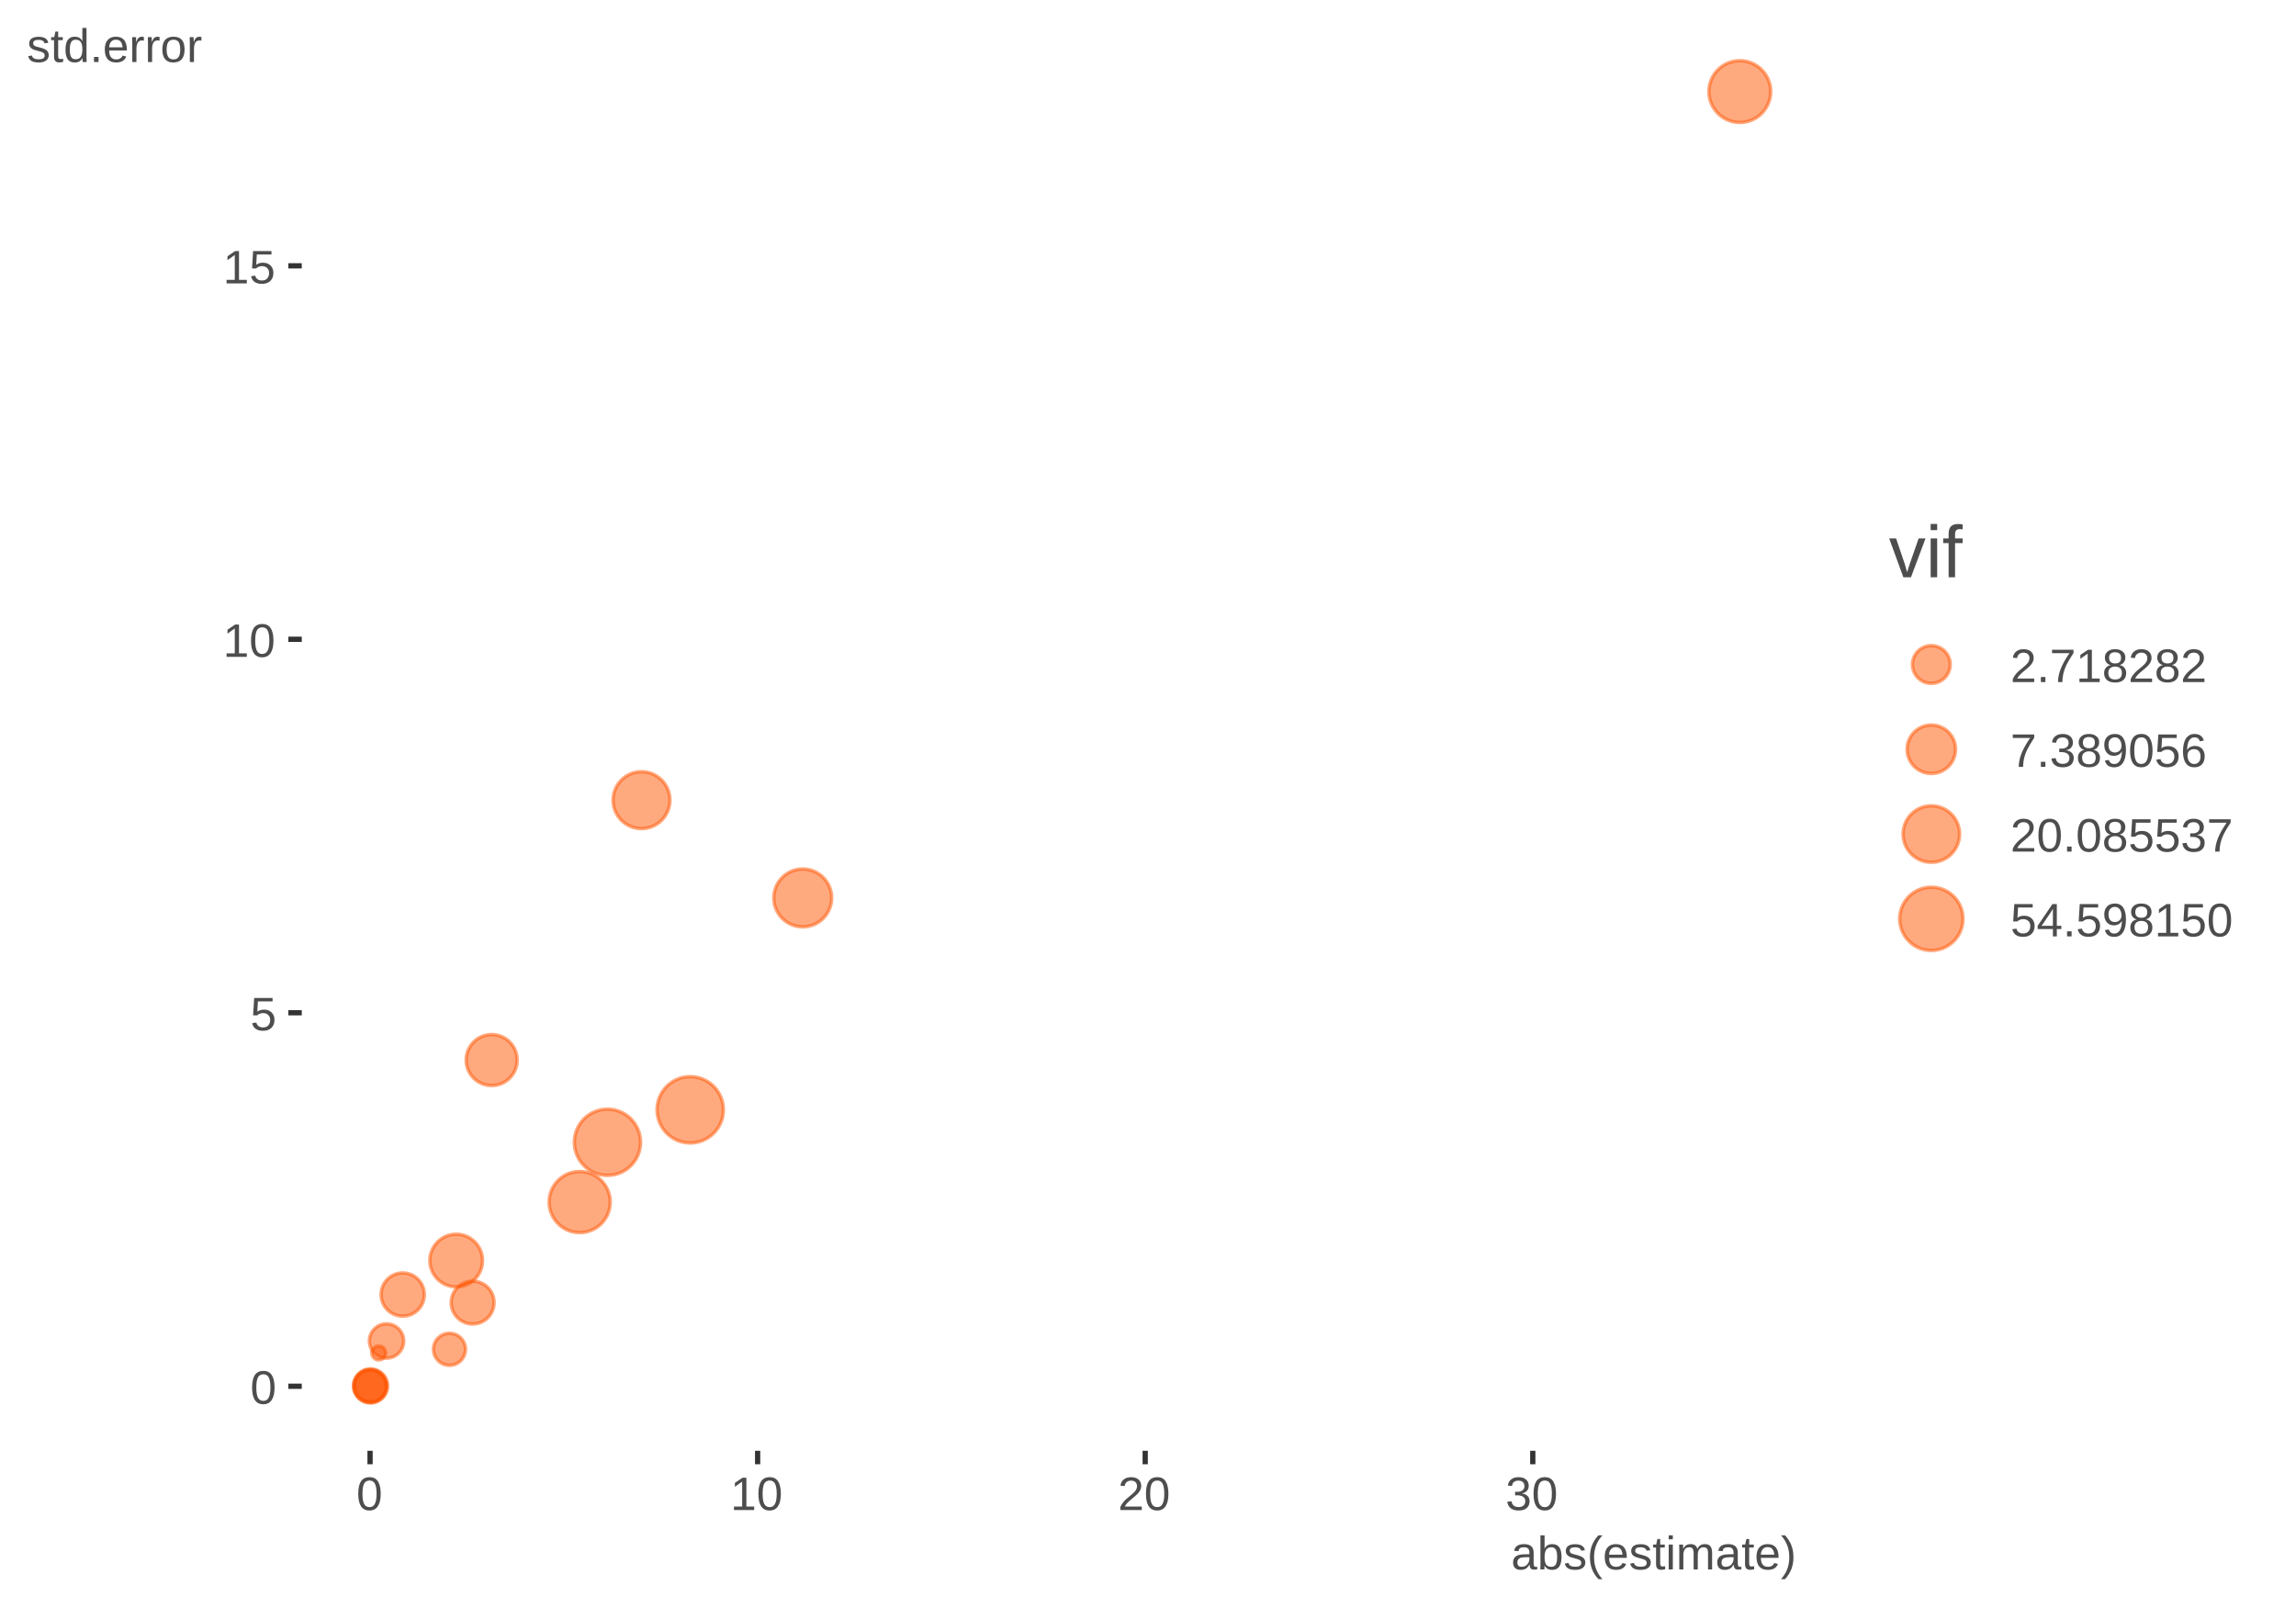
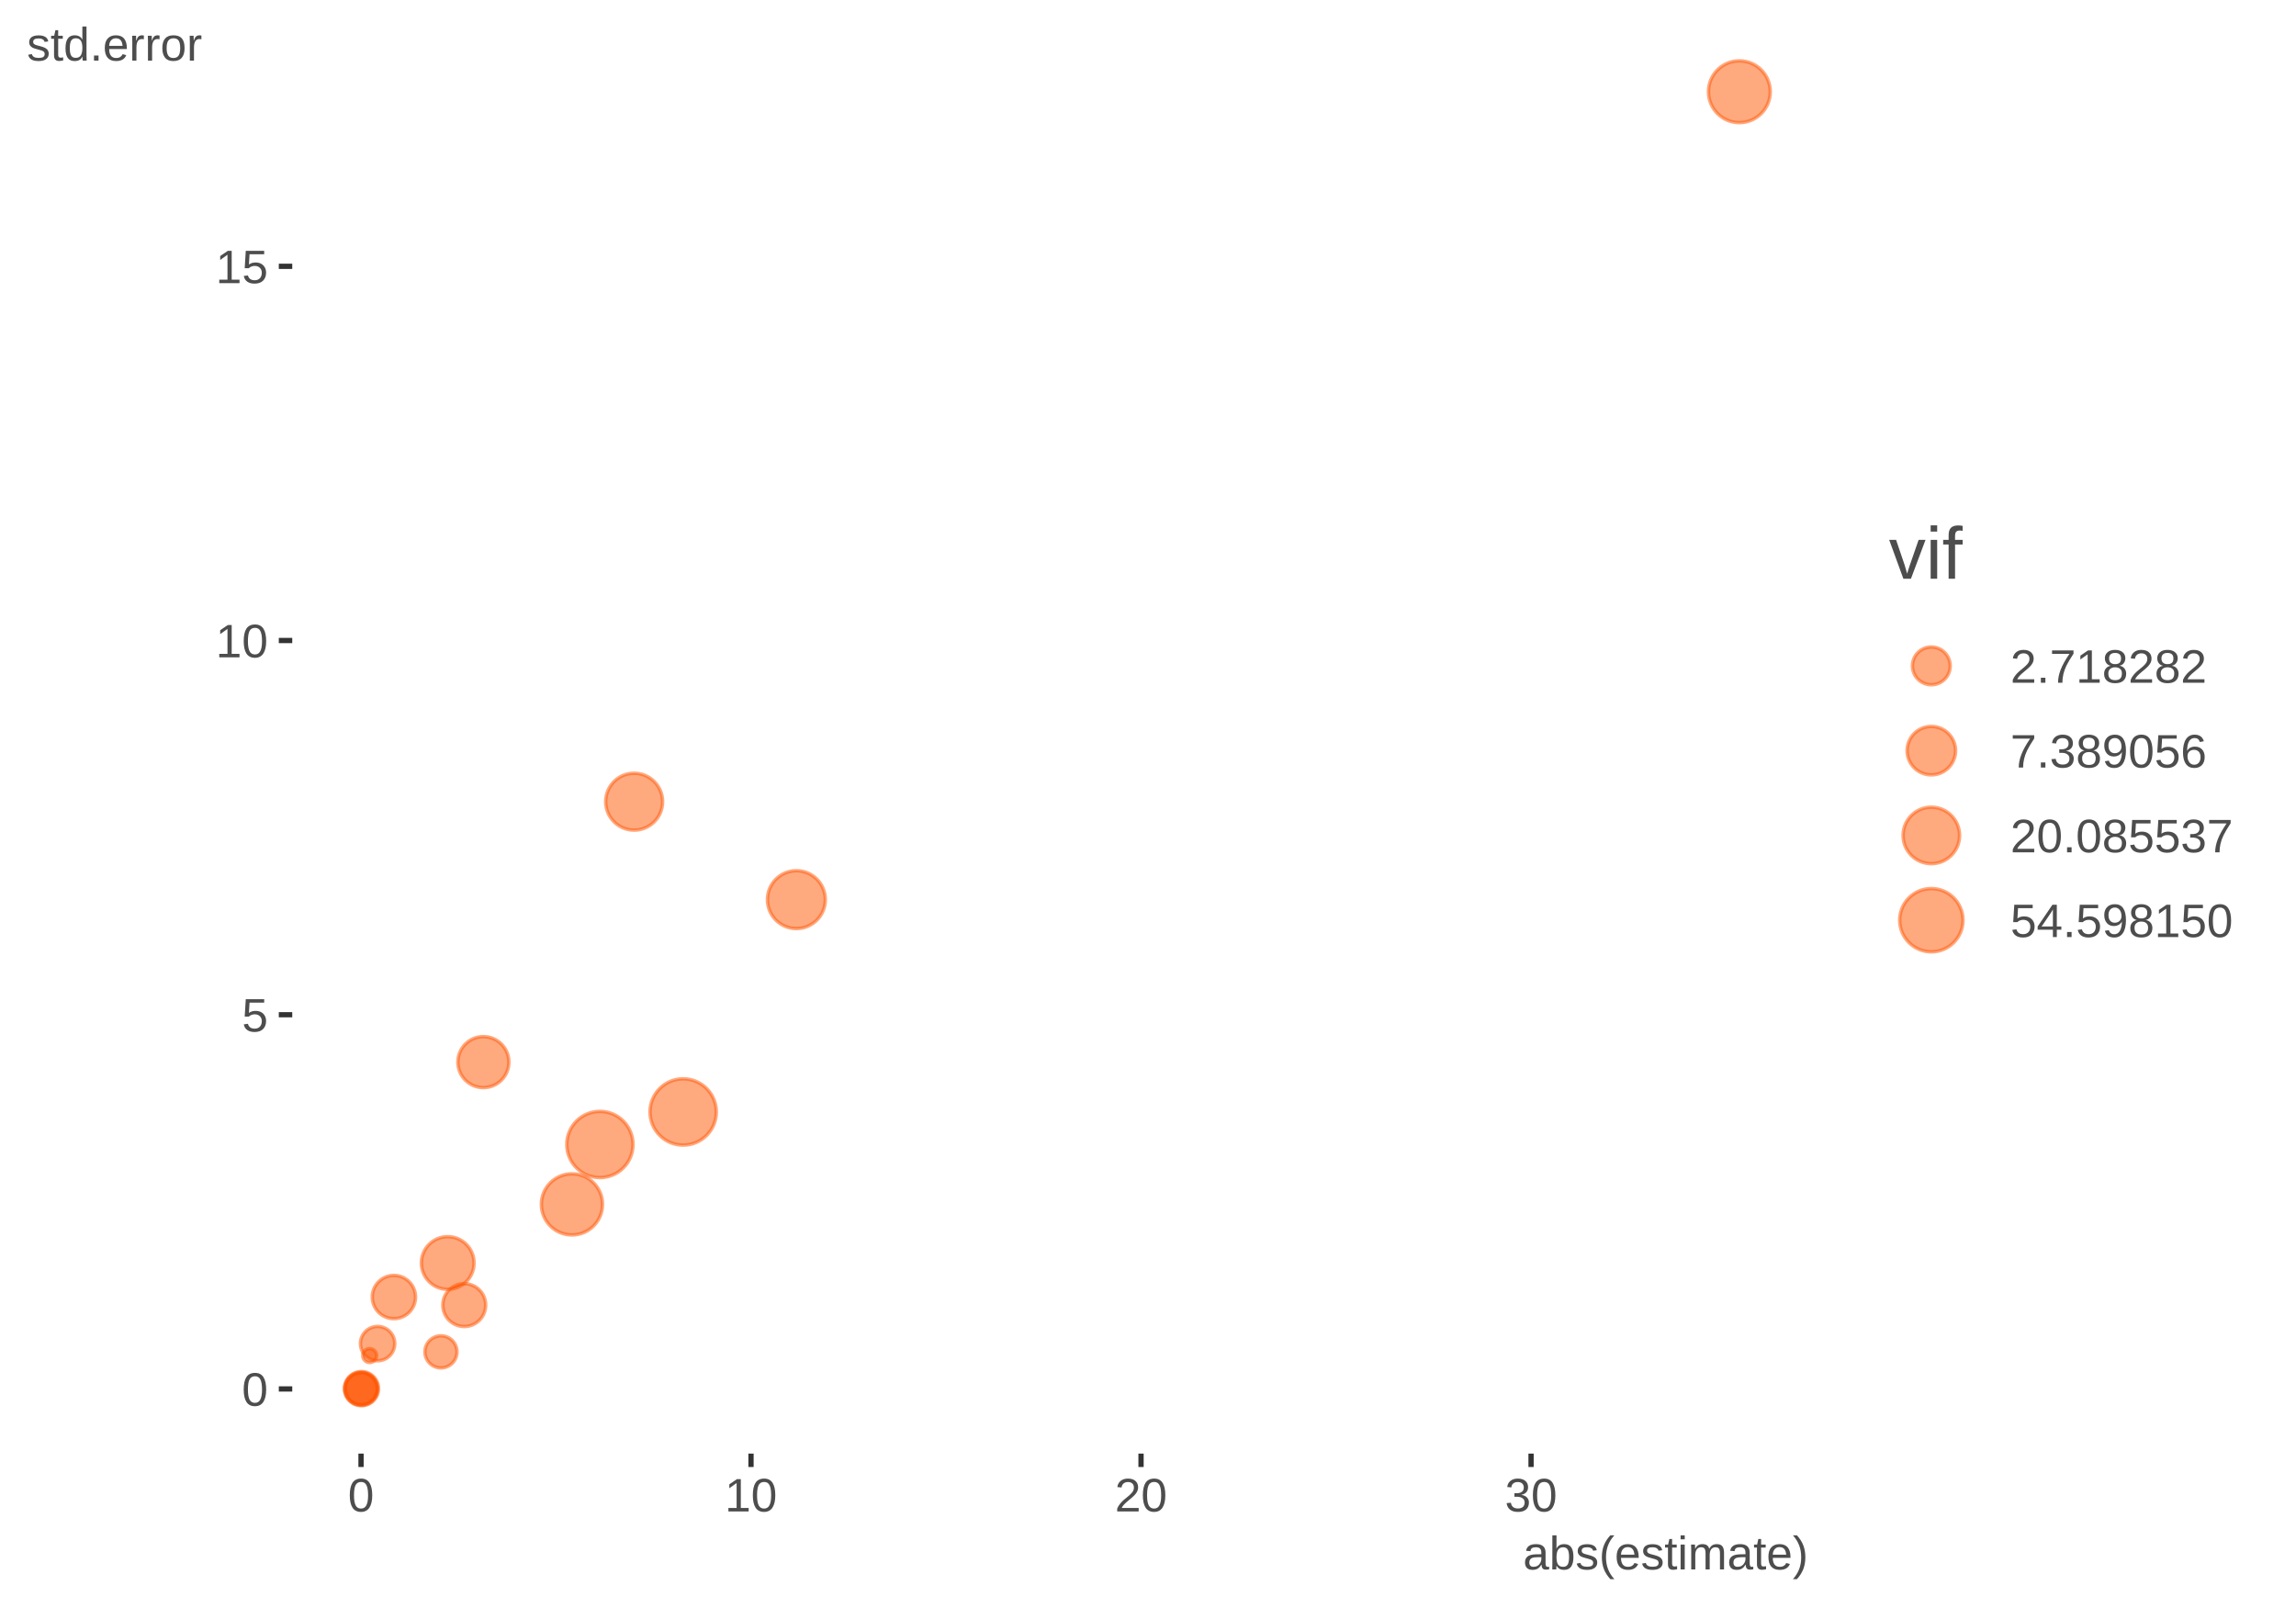
<svg xmlns="http://www.w3.org/2000/svg" viewBox="0 0 468.00 327.60">
  <defs>
    <style type="text/css">
    line, polyline, polygon, path, rect, circle {
      fill: none;
      stroke: #000000;
      stroke-linecap: round;
      stroke-linejoin: round;
      stroke-miterlimit: 10.00;
    }
  </style>
  </defs>
  <rect width="100%" height="100%" style="stroke: none; fill: none;" />
  <rect x="0.00" y="0.00" width="468.00" height="327.60" style="stroke-width: 1.07; stroke: none;" />
  <defs>
-     <clipPath id="cpNjEuNTF8MzY4LjU5fDI5NS43NHw1LjQ4">
-       <rect x="61.51" y="5.48" width="307.09" height="290.26" />
+     <clipPath id="cpNTkuNTd8MzY4LjU5fDI5Ni4zMXw1LjQ4">
+       <rect x="59.57" y="5.48" width="309.02" height="290.83" />
    </clipPath>
  </defs>
-   <circle cx="82.09" cy="263.89" r="4.41" style="stroke-width: 0.71; stroke: #FF5500; stroke-opacity: 0.50; fill: #FF5500; fill-opacity: 0.50;" clip-path="url(#cpNjEuNTF8MzY4LjU5fDI5NS43NHw1LjQ4)" />
-   <circle cx="130.76" cy="163.11" r="5.80" style="stroke-width: 0.71; stroke: #FF5500; stroke-opacity: 0.50; fill: #FF5500; fill-opacity: 0.50;" clip-path="url(#cpNjEuNTF8MzY4LjU5fDI5NS43NHw1LjQ4)" />
-   <circle cx="118.16" cy="245.04" r="6.23" style="stroke-width: 0.71; stroke: #FF5500; stroke-opacity: 0.50; fill: #FF5500; fill-opacity: 0.50;" clip-path="url(#cpNjEuNTF8MzY4LjU5fDI5NS43NHw1LjQ4)" />
-   <circle cx="123.82" cy="232.85" r="6.75" style="stroke-width: 0.71; stroke: #FF5500; stroke-opacity: 0.50; fill: #FF5500; fill-opacity: 0.50;" clip-path="url(#cpNjEuNTF8MzY4LjU5fDI5NS43NHw1LjQ4)" />
-   <circle cx="91.62" cy="275.05" r="3.27" style="stroke-width: 0.71; stroke: #FF5500; stroke-opacity: 0.50; fill: #FF5500; fill-opacity: 0.50;" clip-path="url(#cpNjEuNTF8MzY4LjU5fDI5NS43NHw1LjQ4)" />
-   <circle cx="75.46" cy="282.54" r="3.35" style="stroke-width: 0.71; stroke: #FF5500; stroke-opacity: 0.50; fill: #FF5500; fill-opacity: 0.50;" clip-path="url(#cpNjEuNTF8MzY4LjU5fDI5NS43NHw1LjQ4)" />
-   <circle cx="163.62" cy="183.04" r="5.90" style="stroke-width: 0.71; stroke: #FF5500; stroke-opacity: 0.50; fill: #FF5500; fill-opacity: 0.50;" clip-path="url(#cpNjEuNTF8MzY4LjU5fDI5NS43NHw1LjQ4)" />
-   <circle cx="96.34" cy="265.53" r="4.37" style="stroke-width: 0.71; stroke: #FF5500; stroke-opacity: 0.50; fill: #FF5500; fill-opacity: 0.50;" clip-path="url(#cpNjEuNTF8MzY4LjU5fDI5NS43NHw1LjQ4)" />
-   <circle cx="77.20" cy="275.80" r="1.42" style="stroke-width: 0.71; stroke: #FF5500; stroke-opacity: 0.50; fill: #FF5500; fill-opacity: 0.50;" clip-path="url(#cpNjEuNTF8MzY4LjU5fDI5NS43NHw1LjQ4)" />
-   <circle cx="78.79" cy="273.36" r="3.50" style="stroke-width: 0.71; stroke: #FF5500; stroke-opacity: 0.50; fill: #FF5500; fill-opacity: 0.50;" clip-path="url(#cpNjEuNTF8MzY4LjU5fDI5NS43NHw1LjQ4)" />
-   <circle cx="75.48" cy="282.53" r="3.22" style="stroke-width: 0.71; stroke: #FF5500; stroke-opacity: 0.50; fill: #FF5500; fill-opacity: 0.50;" clip-path="url(#cpNjEuNTF8MzY4LjU5fDI5NS43NHw1LjQ4)" />
-   <circle cx="75.53" cy="282.52" r="3.48" style="stroke-width: 0.71; stroke: #FF5500; stroke-opacity: 0.50; fill: #FF5500; fill-opacity: 0.50;" clip-path="url(#cpNjEuNTF8MzY4LjU5fDI5NS43NHw1LjQ4)" />
-   <circle cx="100.22" cy="216.09" r="5.20" style="stroke-width: 0.71; stroke: #FF5500; stroke-opacity: 0.50; fill: #FF5500; fill-opacity: 0.50;" clip-path="url(#cpNjEuNTF8MzY4LjU5fDI5NS43NHw1LjQ4)" />
-   <circle cx="354.63" cy="18.67" r="6.30" style="stroke-width: 0.71; stroke: #FF5500; stroke-opacity: 0.50; fill: #FF5500; fill-opacity: 0.50;" clip-path="url(#cpNjEuNTF8MzY4LjU5fDI5NS43NHw1LjQ4)" />
-   <circle cx="92.99" cy="256.96" r="5.37" style="stroke-width: 0.71; stroke: #FF5500; stroke-opacity: 0.50; fill: #FF5500; fill-opacity: 0.50;" clip-path="url(#cpNjEuNTF8MzY4LjU5fDI5NS43NHw1LjQ4)" />
-   <circle cx="140.69" cy="226.23" r="6.76" style="stroke-width: 0.71; stroke: #FF5500; stroke-opacity: 0.50; fill: #FF5500; fill-opacity: 0.50;" clip-path="url(#cpNjEuNTF8MzY4LjU5fDI5NS43NHw1LjQ4)" />
+   <circle cx="80.29" cy="264.40" r="4.41" style="stroke-width: 0.71; stroke: #FF5500; stroke-opacity: 0.50; fill: #FF5500; fill-opacity: 0.50;" clip-path="url(#cpNTkuNTd8MzY4LjU5fDI5Ni4zMXw1LjQ4)" />
+   <circle cx="129.26" cy="163.42" r="5.80" style="stroke-width: 0.71; stroke: #FF5500; stroke-opacity: 0.50; fill: #FF5500; fill-opacity: 0.50;" clip-path="url(#cpNTkuNTd8MzY4LjU5fDI5Ni4zMXw1LjQ4)" />
+   <circle cx="116.58" cy="245.51" r="6.23" style="stroke-width: 0.71; stroke: #FF5500; stroke-opacity: 0.50; fill: #FF5500; fill-opacity: 0.50;" clip-path="url(#cpNTkuNTd8MzY4LjU5fDI5Ni4zMXw1LjQ4)" />
+   <circle cx="122.28" cy="233.30" r="6.75" style="stroke-width: 0.71; stroke: #FF5500; stroke-opacity: 0.50; fill: #FF5500; fill-opacity: 0.50;" clip-path="url(#cpNTkuNTd8MzY4LjU5fDI5Ni4zMXw1LjQ4)" />
+   <circle cx="89.88" cy="275.57" r="3.27" style="stroke-width: 0.71; stroke: #FF5500; stroke-opacity: 0.50; fill: #FF5500; fill-opacity: 0.50;" clip-path="url(#cpNTkuNTd8MzY4LjU5fDI5Ni4zMXw1LjQ4)" />
+   <circle cx="73.62" cy="283.09" r="3.35" style="stroke-width: 0.71; stroke: #FF5500; stroke-opacity: 0.50; fill: #FF5500; fill-opacity: 0.50;" clip-path="url(#cpNTkuNTd8MzY4LjU5fDI5Ni4zMXw1LjQ4)" />
+   <circle cx="162.33" cy="183.39" r="5.90" style="stroke-width: 0.71; stroke: #FF5500; stroke-opacity: 0.50; fill: #FF5500; fill-opacity: 0.50;" clip-path="url(#cpNTkuNTd8MzY4LjU5fDI5Ni4zMXw1LjQ4)" />
+   <circle cx="94.63" cy="266.04" r="4.37" style="stroke-width: 0.71; stroke: #FF5500; stroke-opacity: 0.50; fill: #FF5500; fill-opacity: 0.50;" clip-path="url(#cpNTkuNTd8MzY4LjU5fDI5Ni4zMXw1LjQ4)" />
+   <circle cx="75.36" cy="276.33" r="1.42" style="stroke-width: 0.71; stroke: #FF5500; stroke-opacity: 0.50; fill: #FF5500; fill-opacity: 0.50;" clip-path="url(#cpNTkuNTd8MzY4LjU5fDI5Ni4zMXw1LjQ4)" />
+   <circle cx="76.97" cy="273.89" r="3.50" style="stroke-width: 0.71; stroke: #FF5500; stroke-opacity: 0.50; fill: #FF5500; fill-opacity: 0.50;" clip-path="url(#cpNTkuNTd8MzY4LjU5fDI5Ni4zMXw1LjQ4)" />
+   <circle cx="73.63" cy="283.08" r="3.22" style="stroke-width: 0.71; stroke: #FF5500; stroke-opacity: 0.50; fill: #FF5500; fill-opacity: 0.50;" clip-path="url(#cpNTkuNTd8MzY4LjU5fDI5Ni4zMXw1LjQ4)" />
+   <circle cx="73.68" cy="283.07" r="3.48" style="stroke-width: 0.71; stroke: #FF5500; stroke-opacity: 0.50; fill: #FF5500; fill-opacity: 0.50;" clip-path="url(#cpNTkuNTd8MzY4LjU5fDI5Ni4zMXw1LjQ4)" />
+   <circle cx="98.53" cy="216.51" r="5.20" style="stroke-width: 0.71; stroke: #FF5500; stroke-opacity: 0.50; fill: #FF5500; fill-opacity: 0.50;" clip-path="url(#cpNTkuNTd8MzY4LjU5fDI5Ni4zMXw1LjQ4)" />
+   <circle cx="354.54" cy="18.70" r="6.30" style="stroke-width: 0.71; stroke: #FF5500; stroke-opacity: 0.50; fill: #FF5500; fill-opacity: 0.50;" clip-path="url(#cpNTkuNTd8MzY4LjU5fDI5Ni4zMXw1LjQ4)" />
+   <circle cx="91.26" cy="257.46" r="5.37" style="stroke-width: 0.71; stroke: #FF5500; stroke-opacity: 0.50; fill: #FF5500; fill-opacity: 0.50;" clip-path="url(#cpNTkuNTd8MzY4LjU5fDI5Ni4zMXw1LjQ4)" />
+   <circle cx="139.25" cy="226.67" r="6.76" style="stroke-width: 0.71; stroke: #FF5500; stroke-opacity: 0.50; fill: #FF5500; fill-opacity: 0.50;" clip-path="url(#cpNTkuNTd8MzY4LjU5fDI5Ni4zMXw1LjQ4)" />
  <defs>
    <clipPath id="cpMC4wMHw0NjguMDB8MzI3LjYwfDAuMDA=">
      <rect x="0.00" y="0.00" width="468.00" height="327.60" />
    </clipPath>
  </defs>
  <g clip-path="url(#cpMC4wMHw0NjguMDB8MzI3LjYwfDAuMDA=)">
-     <text x="51.01" y="286.16" style="font-size: 9.60px; fill: #4D4D4D; font-family: Arial;" textLength="5.56px" lengthAdjust="spacingAndGlyphs">0</text>
+     <text x="49.30" y="286.56" style="font-size: 9.60px; fill: #4D4D4D; font-family: Arial;" textLength="5.34px" lengthAdjust="spacingAndGlyphs">0</text>
  </g>
  <g clip-path="url(#cpMC4wMHw0NjguMDB8MzI3LjYwfDAuMDA=)">
-     <text x="51.01" y="210.03" style="font-size: 9.60px; fill: #4D4D4D; font-family: Arial;" textLength="5.56px" lengthAdjust="spacingAndGlyphs">5</text>
+     <text x="49.30" y="210.28" style="font-size: 9.60px; fill: #4D4D4D; font-family: Arial;" textLength="5.34px" lengthAdjust="spacingAndGlyphs">5</text>
  </g>
  <g clip-path="url(#cpMC4wMHw0NjguMDB8MzI3LjYwfDAuMDA=)">
-     <text x="45.45" y="133.90" style="font-size: 9.60px; fill: #4D4D4D; font-family: Arial;" textLength="11.12px" lengthAdjust="spacingAndGlyphs">10</text>
+     <text x="43.96" y="134.00" style="font-size: 9.60px; fill: #4D4D4D; font-family: Arial;" textLength="10.68px" lengthAdjust="spacingAndGlyphs">10</text>
  </g>
  <g clip-path="url(#cpMC4wMHw0NjguMDB8MzI3LjYwfDAuMDA=)">
-     <text x="45.45" y="57.77" style="font-size: 9.60px; fill: #4D4D4D; font-family: Arial;" textLength="11.12px" lengthAdjust="spacingAndGlyphs">15</text>
+     <text x="43.96" y="57.72" style="font-size: 9.60px; fill: #4D4D4D; font-family: Arial;" textLength="10.68px" lengthAdjust="spacingAndGlyphs">15</text>
  </g>
-   <polyline points="58.77,282.58 61.51,282.58 " style="stroke-width: 1.07; stroke: #333333; stroke-linecap: butt;" clip-path="url(#cpMC4wMHw0NjguMDB8MzI3LjYwfDAuMDA=)" />
-   <polyline points="58.77,206.45 61.51,206.45 " style="stroke-width: 1.07; stroke: #333333; stroke-linecap: butt;" clip-path="url(#cpMC4wMHw0NjguMDB8MzI3LjYwfDAuMDA=)" />
-   <polyline points="58.77,130.32 61.51,130.32 " style="stroke-width: 1.07; stroke: #333333; stroke-linecap: butt;" clip-path="url(#cpMC4wMHw0NjguMDB8MzI3LjYwfDAuMDA=)" />
-   <polyline points="58.77,54.19 61.51,54.19 " style="stroke-width: 1.07; stroke: #333333; stroke-linecap: butt;" clip-path="url(#cpMC4wMHw0NjguMDB8MzI3LjYwfDAuMDA=)" />
-   <polyline points="75.43,298.48 75.43,295.74 " style="stroke-width: 1.07; stroke: #333333; stroke-linecap: butt;" clip-path="url(#cpMC4wMHw0NjguMDB8MzI3LjYwfDAuMDA=)" />
-   <polyline points="154.43,298.48 154.43,295.74 " style="stroke-width: 1.07; stroke: #333333; stroke-linecap: butt;" clip-path="url(#cpMC4wMHw0NjguMDB8MzI3LjYwfDAuMDA=)" />
-   <polyline points="233.43,298.48 233.43,295.74 " style="stroke-width: 1.07; stroke: #333333; stroke-linecap: butt;" clip-path="url(#cpMC4wMHw0NjguMDB8MzI3LjYwfDAuMDA=)" />
-   <polyline points="312.43,298.48 312.43,295.74 " style="stroke-width: 1.07; stroke: #333333; stroke-linecap: butt;" clip-path="url(#cpMC4wMHw0NjguMDB8MzI3LjYwfDAuMDA=)" />
+   <polyline points="56.83,283.13 59.57,283.13 " style="stroke-width: 1.07; stroke: #333333; stroke-linecap: butt;" clip-path="url(#cpMC4wMHw0NjguMDB8MzI3LjYwfDAuMDA=)" />
+   <polyline points="56.83,206.85 59.57,206.85 " style="stroke-width: 1.07; stroke: #333333; stroke-linecap: butt;" clip-path="url(#cpMC4wMHw0NjguMDB8MzI3LjYwfDAuMDA=)" />
+   <polyline points="56.83,130.57 59.57,130.57 " style="stroke-width: 1.07; stroke: #333333; stroke-linecap: butt;" clip-path="url(#cpMC4wMHw0NjguMDB8MzI3LjYwfDAuMDA=)" />
+   <polyline points="56.83,54.29 59.57,54.29 " style="stroke-width: 1.07; stroke: #333333; stroke-linecap: butt;" clip-path="url(#cpMC4wMHw0NjguMDB8MzI3LjYwfDAuMDA=)" />
+   <polyline points="73.59,299.05 73.59,296.31 " style="stroke-width: 1.07; stroke: #333333; stroke-linecap: butt;" clip-path="url(#cpMC4wMHw0NjguMDB8MzI3LjYwfDAuMDA=)" />
+   <polyline points="153.08,299.05 153.08,296.31 " style="stroke-width: 1.07; stroke: #333333; stroke-linecap: butt;" clip-path="url(#cpMC4wMHw0NjguMDB8MzI3LjYwfDAuMDA=)" />
+   <polyline points="232.58,299.05 232.58,296.31 " style="stroke-width: 1.07; stroke: #333333; stroke-linecap: butt;" clip-path="url(#cpMC4wMHw0NjguMDB8MzI3LjYwfDAuMDA=)" />
+   <polyline points="312.08,299.05 312.08,296.31 " style="stroke-width: 1.07; stroke: #333333; stroke-linecap: butt;" clip-path="url(#cpMC4wMHw0NjguMDB8MzI3LjYwfDAuMDA=)" />
  <g clip-path="url(#cpMC4wMHw0NjguMDB8MzI3LjYwfDAuMDA=)">
-     <text x="72.65" y="307.82" style="font-size: 9.60px; fill: #4D4D4D; font-family: Arial;" textLength="5.56px" lengthAdjust="spacingAndGlyphs">0</text>
+     <text x="70.92" y="308.11" style="font-size: 9.60px; fill: #4D4D4D; font-family: Arial;" textLength="5.34px" lengthAdjust="spacingAndGlyphs">0</text>
  </g>
  <g clip-path="url(#cpMC4wMHw0NjguMDB8MzI3LjYwfDAuMDA=)">
-     <text x="148.87" y="307.82" style="font-size: 9.60px; fill: #4D4D4D; font-family: Arial;" textLength="11.12px" lengthAdjust="spacingAndGlyphs">10</text>
+     <text x="147.74" y="308.11" style="font-size: 9.60px; fill: #4D4D4D; font-family: Arial;" textLength="10.68px" lengthAdjust="spacingAndGlyphs">10</text>
  </g>
  <g clip-path="url(#cpMC4wMHw0NjguMDB8MzI3LjYwfDAuMDA=)">
-     <text x="227.87" y="307.82" style="font-size: 9.60px; fill: #4D4D4D; font-family: Arial;" textLength="11.12px" lengthAdjust="spacingAndGlyphs">20</text>
+     <text x="227.24" y="308.11" style="font-size: 9.60px; fill: #4D4D4D; font-family: Arial;" textLength="10.68px" lengthAdjust="spacingAndGlyphs">20</text>
  </g>
  <g clip-path="url(#cpMC4wMHw0NjguMDB8MzI3LjYwfDAuMDA=)">
-     <text x="306.87" y="307.82" style="font-size: 9.60px; fill: #4D4D4D; font-family: Arial;" textLength="11.12px" lengthAdjust="spacingAndGlyphs">30</text>
+     <text x="306.74" y="308.11" style="font-size: 9.60px; fill: #4D4D4D; font-family: Arial;" textLength="10.68px" lengthAdjust="spacingAndGlyphs">30</text>
  </g>
  <g clip-path="url(#cpMC4wMHw0NjguMDB8MzI3LjYwfDAuMDA=)">
-     <text x="308.01" y="319.92" style="font-size: 9.60px; fill: #4D4D4D; font-family: Arial;" textLength="60.58px" lengthAdjust="spacingAndGlyphs">abs(estimate)</text>
+     <text x="310.44" y="319.92" style="font-size: 9.60px; fill: #4D4D4D; font-family: Arial;" textLength="58.15px" lengthAdjust="spacingAndGlyphs">abs(estimate)</text>
  </g>
  <g clip-path="url(#cpMC4wMHw0NjguMDB8MzI3LjYwfDAuMDA=)">
-     <text x="5.48" y="12.64" style="font-size: 9.60px; fill: #4D4D4D; font-family: Arial;" textLength="37.23px" lengthAdjust="spacingAndGlyphs">std.error</text>
+     <text x="5.48" y="12.35" style="font-size: 9.60px; fill: #4D4D4D; font-family: Arial;" textLength="35.74px" lengthAdjust="spacingAndGlyphs">std.error</text>
  </g>
-   <rect x="379.55" y="99.80" width="82.97" height="101.62" style="stroke-width: 1.07; stroke: none;" clip-path="url(#cpMC4wMHw0NjguMDB8MzI3LjYwfDAuMDA=)" />
+   <rect x="379.55" y="100.08" width="82.97" height="101.62" style="stroke-width: 1.07; stroke: none;" clip-path="url(#cpMC4wMHw0NjguMDB8MzI3LjYwfDAuMDA=)" />
  <g clip-path="url(#cpMC4wMHw0NjguMDB8MzI3LjYwfDAuMDA=)">
-     <text x="385.03" y="117.68" style="font-size: 15.00px; fill: #4D4D4D; font-family: Arial;" textLength="15.00px" lengthAdjust="spacingAndGlyphs">vif</text>
+     <text x="385.03" y="117.97" style="font-size: 15.00px; fill: #4D4D4D; font-family: Arial;" textLength="15.00px" lengthAdjust="spacingAndGlyphs">vif</text>
  </g>
-   <rect x="385.03" y="126.82" width="17.28" height="17.28" style="stroke-width: 1.07; stroke: none;" clip-path="url(#cpMC4wMHw0NjguMDB8MzI3LjYwfDAuMDA=)" />
-   <circle cx="393.67" cy="135.46" r="3.85" style="stroke-width: 0.71; stroke: #FF5500; stroke-opacity: 0.50; fill: #FF5500; fill-opacity: 0.50;" clip-path="url(#cpMC4wMHw0NjguMDB8MzI3LjYwfDAuMDA=)" />
-   <rect x="385.03" y="144.10" width="17.28" height="17.28" style="stroke-width: 1.07; stroke: none;" clip-path="url(#cpMC4wMHw0NjguMDB8MzI3LjYwfDAuMDA=)" />
-   <circle cx="393.67" cy="152.74" r="4.94" style="stroke-width: 0.71; stroke: #FF5500; stroke-opacity: 0.50; fill: #FF5500; fill-opacity: 0.50;" clip-path="url(#cpMC4wMHw0NjguMDB8MzI3LjYwfDAuMDA=)" />
-   <rect x="385.03" y="161.38" width="17.28" height="17.28" style="stroke-width: 1.07; stroke: none;" clip-path="url(#cpMC4wMHw0NjguMDB8MzI3LjYwfDAuMDA=)" />
-   <circle cx="393.67" cy="170.02" r="5.76" style="stroke-width: 0.71; stroke: #FF5500; stroke-opacity: 0.50; fill: #FF5500; fill-opacity: 0.50;" clip-path="url(#cpMC4wMHw0NjguMDB8MzI3LjYwfDAuMDA=)" />
-   <rect x="385.03" y="178.66" width="17.28" height="17.28" style="stroke-width: 1.07; stroke: none;" clip-path="url(#cpMC4wMHw0NjguMDB8MzI3LjYwfDAuMDA=)" />
-   <circle cx="393.67" cy="187.30" r="6.45" style="stroke-width: 0.71; stroke: #FF5500; stroke-opacity: 0.50; fill: #FF5500; fill-opacity: 0.50;" clip-path="url(#cpMC4wMHw0NjguMDB8MzI3LjYwfDAuMDA=)" />
+   <rect x="385.03" y="127.10" width="17.28" height="17.28" style="stroke-width: 1.07; stroke: none;" clip-path="url(#cpMC4wMHw0NjguMDB8MzI3LjYwfDAuMDA=)" />
+   <circle cx="393.67" cy="135.74" r="3.85" style="stroke-width: 0.71; stroke: #FF5500; stroke-opacity: 0.50; fill: #FF5500; fill-opacity: 0.50;" clip-path="url(#cpMC4wMHw0NjguMDB8MzI3LjYwfDAuMDA=)" />
+   <rect x="385.03" y="144.38" width="17.28" height="17.28" style="stroke-width: 1.07; stroke: none;" clip-path="url(#cpMC4wMHw0NjguMDB8MzI3LjYwfDAuMDA=)" />
+   <circle cx="393.67" cy="153.02" r="4.94" style="stroke-width: 0.71; stroke: #FF5500; stroke-opacity: 0.50; fill: #FF5500; fill-opacity: 0.50;" clip-path="url(#cpMC4wMHw0NjguMDB8MzI3LjYwfDAuMDA=)" />
+   <rect x="385.03" y="161.66" width="17.28" height="17.28" style="stroke-width: 1.07; stroke: none;" clip-path="url(#cpMC4wMHw0NjguMDB8MzI3LjYwfDAuMDA=)" />
+   <circle cx="393.67" cy="170.30" r="5.76" style="stroke-width: 0.71; stroke: #FF5500; stroke-opacity: 0.50; fill: #FF5500; fill-opacity: 0.50;" clip-path="url(#cpMC4wMHw0NjguMDB8MzI3LjYwfDAuMDA=)" />
+   <rect x="385.03" y="178.94" width="17.28" height="17.28" style="stroke-width: 1.07; stroke: none;" clip-path="url(#cpMC4wMHw0NjguMDB8MzI3LjYwfDAuMDA=)" />
+   <circle cx="393.67" cy="187.58" r="6.45" style="stroke-width: 0.71; stroke: #FF5500; stroke-opacity: 0.50; fill: #FF5500; fill-opacity: 0.50;" clip-path="url(#cpMC4wMHw0NjguMDB8MzI3LjYwfDAuMDA=)" />
  <g clip-path="url(#cpMC4wMHw0NjguMDB8MzI3LjYwfDAuMDA=)">
-     <text x="409.78" y="139.04" style="font-size: 9.60px; fill: #4D4D4D; font-family: Arial;" textLength="41.71px" lengthAdjust="spacingAndGlyphs">2.718282</text>
+     <text x="409.78" y="139.18" style="font-size: 9.60px; fill: #4D4D4D; font-family: Arial;" textLength="40.04px" lengthAdjust="spacingAndGlyphs">2.718282</text>
  </g>
  <g clip-path="url(#cpMC4wMHw0NjguMDB8MzI3LjYwfDAuMDA=)">
-     <text x="409.78" y="156.32" style="font-size: 9.60px; fill: #4D4D4D; font-family: Arial;" textLength="41.71px" lengthAdjust="spacingAndGlyphs">7.389056</text>
+     <text x="409.78" y="156.46" style="font-size: 9.60px; fill: #4D4D4D; font-family: Arial;" textLength="40.04px" lengthAdjust="spacingAndGlyphs">7.389056</text>
  </g>
  <g clip-path="url(#cpMC4wMHw0NjguMDB8MzI3LjYwfDAuMDA=)">
-     <text x="409.78" y="173.60" style="font-size: 9.60px; fill: #4D4D4D; font-family: Arial;" textLength="47.27px" lengthAdjust="spacingAndGlyphs">20.085537</text>
+     <text x="409.78" y="173.74" style="font-size: 9.60px; fill: #4D4D4D; font-family: Arial;" textLength="45.38px" lengthAdjust="spacingAndGlyphs">20.085537</text>
  </g>
  <g clip-path="url(#cpMC4wMHw0NjguMDB8MzI3LjYwfDAuMDA=)">
-     <text x="409.78" y="190.88" style="font-size: 9.60px; fill: #4D4D4D; font-family: Arial;" textLength="47.27px" lengthAdjust="spacingAndGlyphs">54.598150</text>
+     <text x="409.78" y="191.02" style="font-size: 9.60px; fill: #4D4D4D; font-family: Arial;" textLength="45.38px" lengthAdjust="spacingAndGlyphs">54.598150</text>
  </g>
</svg>
